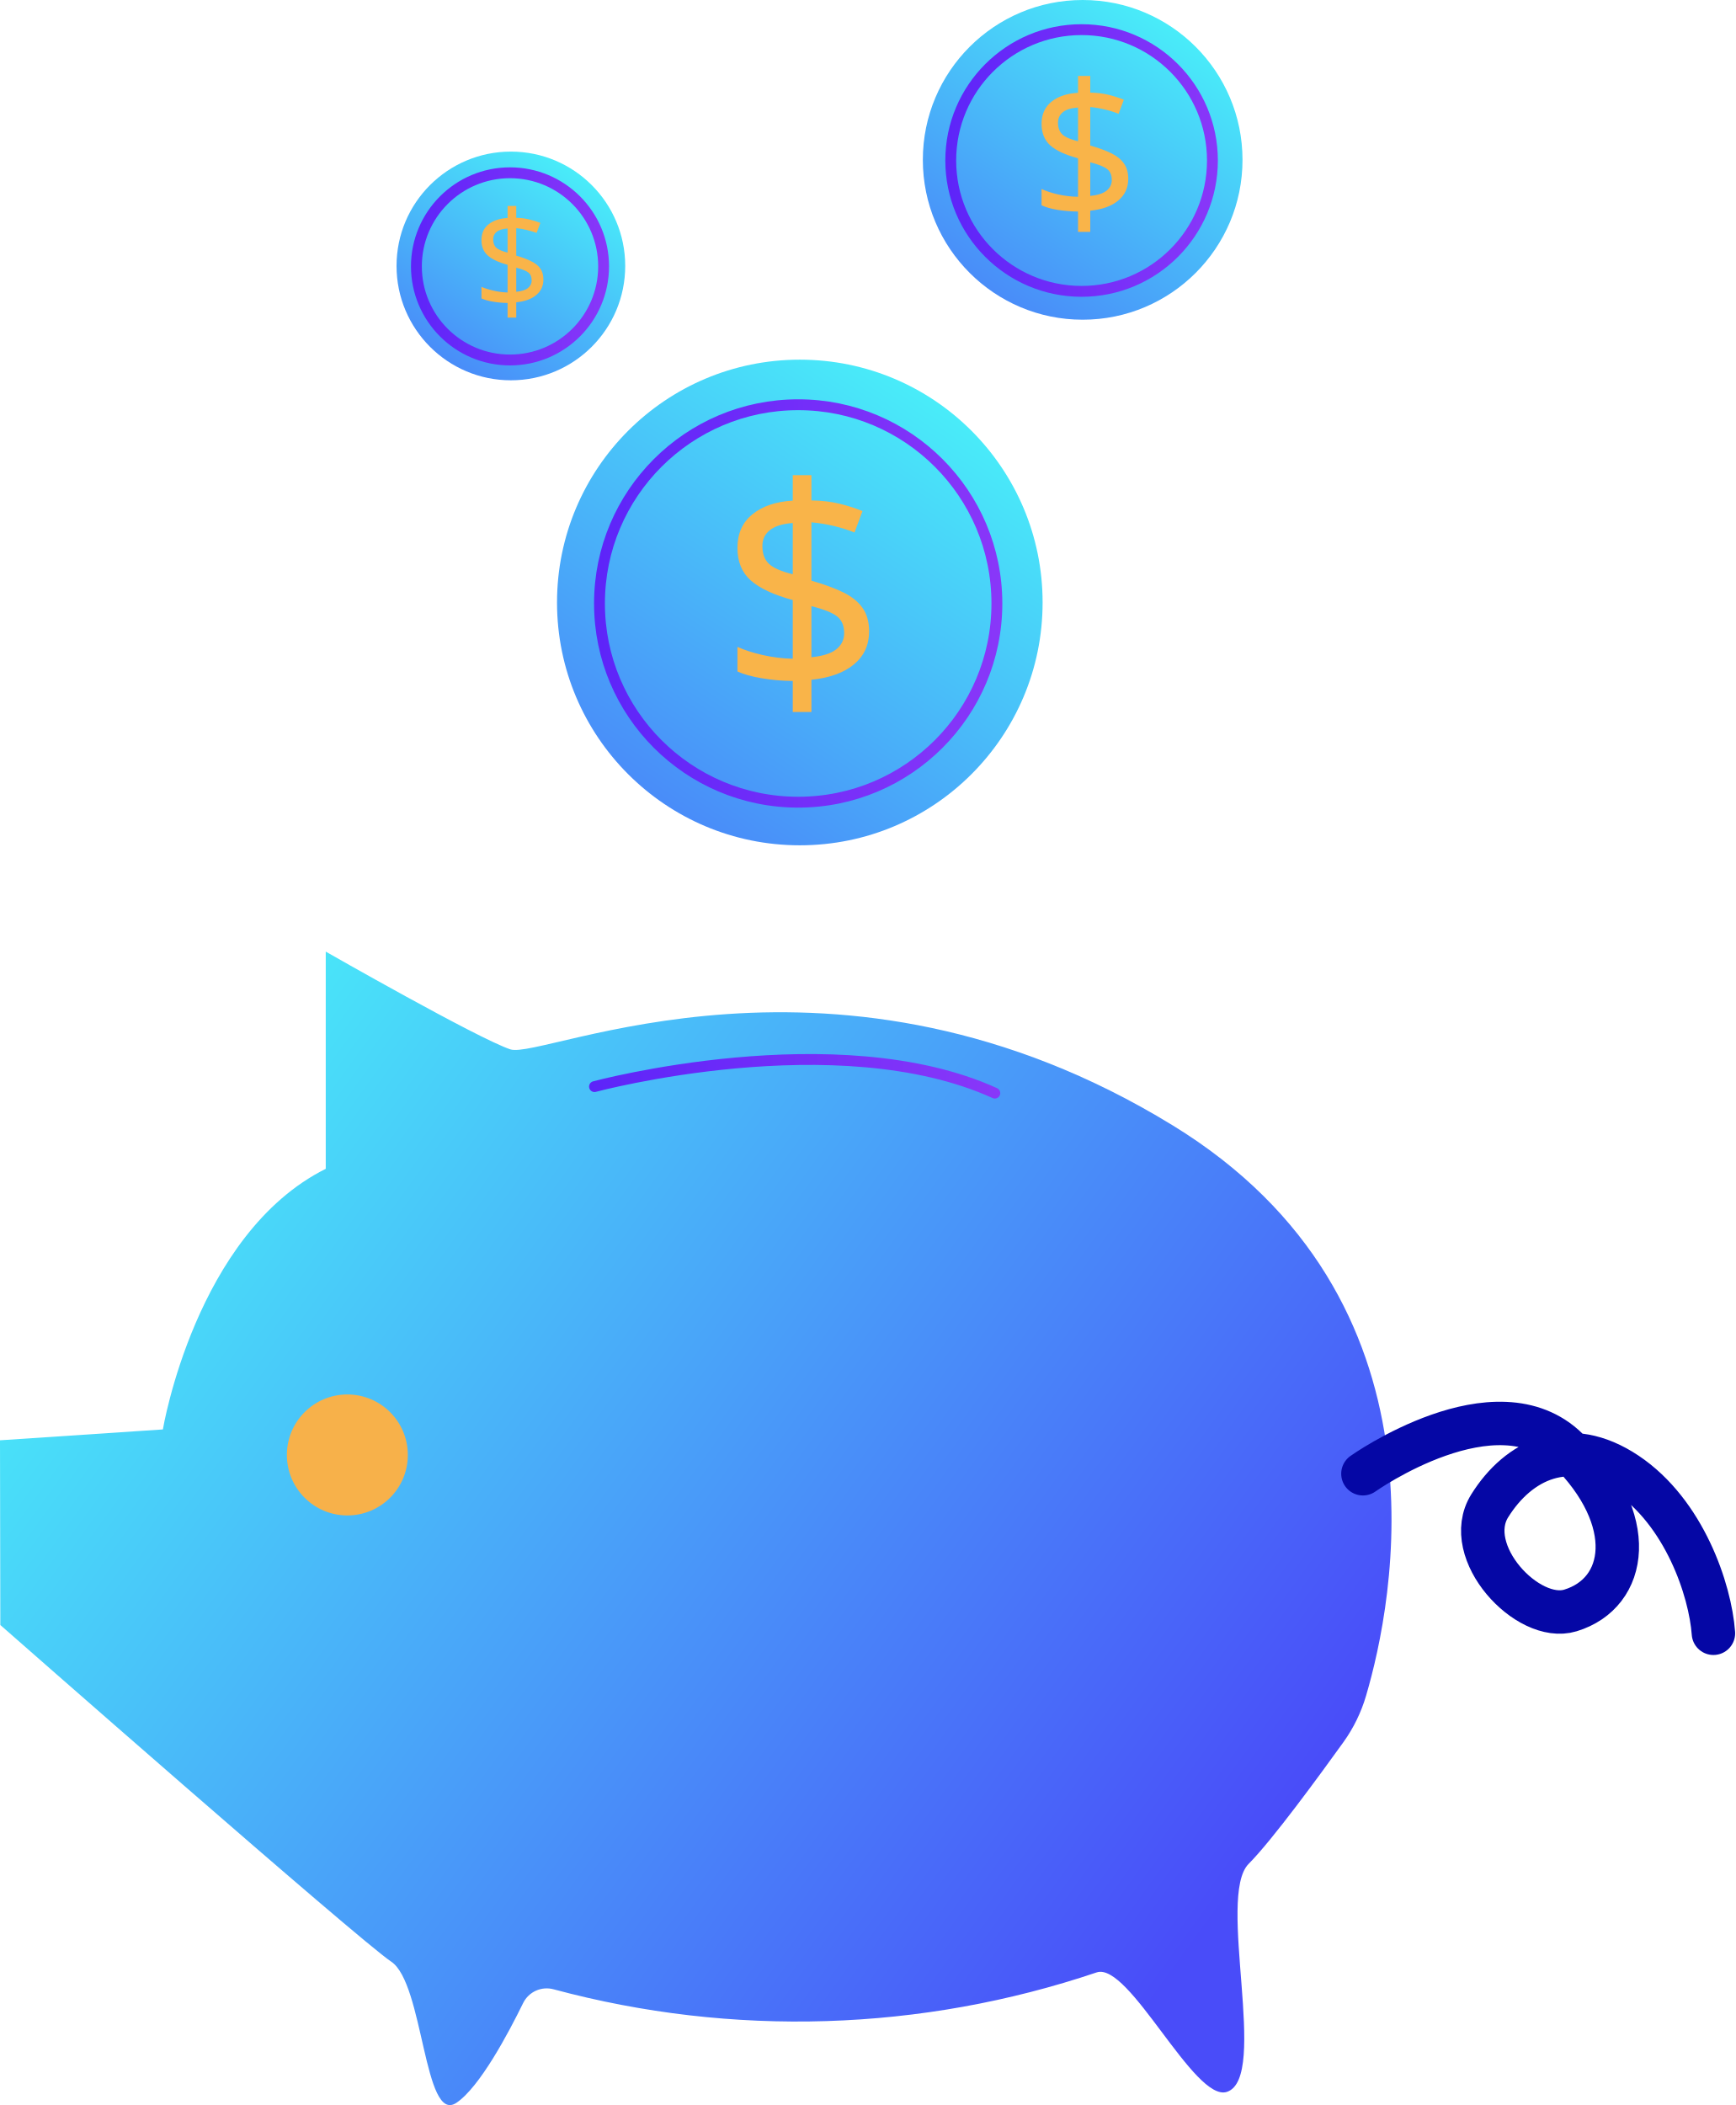
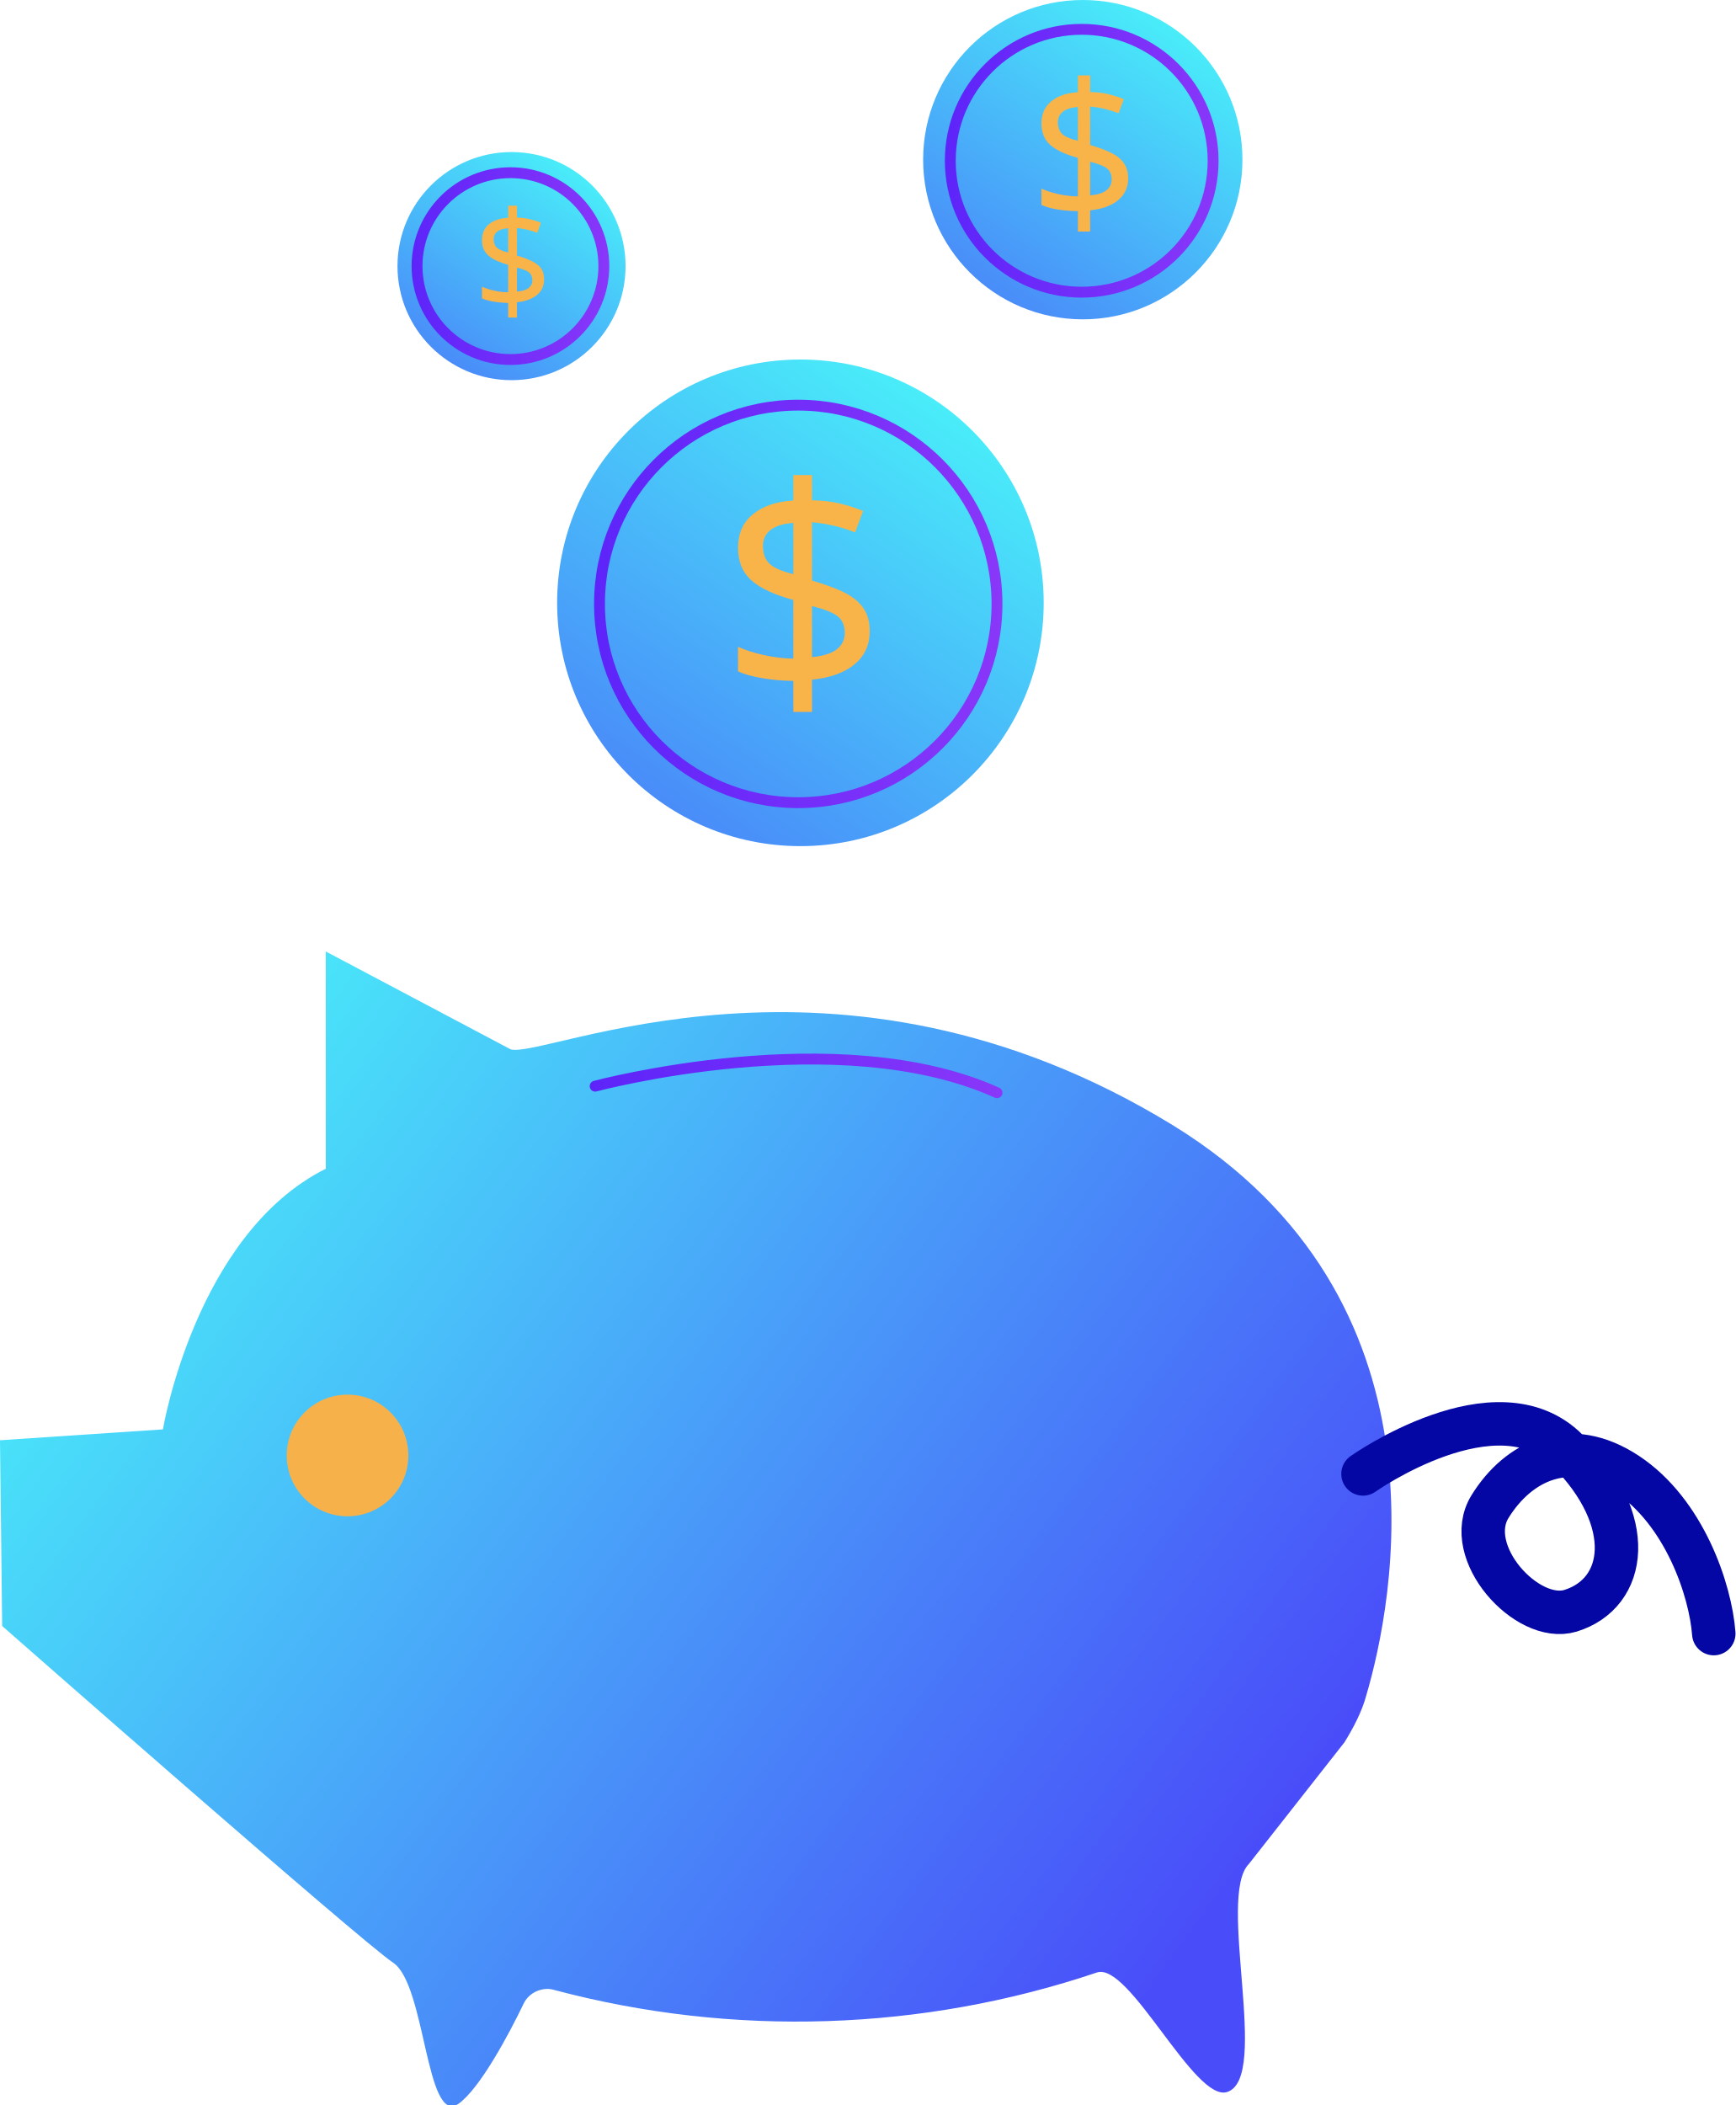
- <svg xmlns="http://www.w3.org/2000/svg" xmlns:xlink="http://www.w3.org/1999/xlink" viewBox="0 0 159.83 193.84">
+ <svg xmlns="http://www.w3.org/2000/svg" xmlns:xlink="http://www.w3.org/1999/xlink" viewBox="0 0 159.8 193.8">
+   <style>.N{fill:#f9b449}.O{font-family:MyriadPro-Regular,Myriad             Pro}.P{stroke-linecap:round}</style>
  <defs>
-     <style>
-             .cls-1{fill:url(#linear-gradient);}.cls-12,.cls-2,.cls-4,.cls-6,.cls-9{fill:none;}.cls-2{stroke:#0507A5;stroke-width:4px;}.cls-2,.cls-4{stroke-linecap:round;}.cls-12,.cls-2,.cls-6,.cls-9{stroke-miterlimit:10;}.cls-3{fill:#f7b14a;}.cls-4{stroke-linejoin:round;stroke:url(#linear-gradient-2);}.cls-5{fill:url(#linear-gradient-3);}.cls-6{stroke:url(#linear-gradient-4);}.cls-7{font-size:26.71px;}.cls-10,.cls-13,.cls-7{fill:#f9b449;font-family:MyriadPro-Regular,
-             Myriad
-             Pro;}.cls-8{fill:url(#linear-gradient-5);}.cls-9{stroke:url(#linear-gradient-6);}.cls-10{font-size:17.58px;}.cls-11{fill:url(#linear-gradient-7);}.cls-12{stroke:url(#linear-gradient-8);}.cls-13{font-size:12.58px;}
-         </style>
-     <linearGradient id="linear-gradient" x1="1047.25" y1="585.39" x2="943.58" y2="510.06" gradientUnits="userSpaceOnUse">
-       <stop offset="0" stop-color="#494CF9" />
-       <stop offset="1" stop-color="#49F0F9" />
+     <linearGradient id="A" x1="1047.3" y1="585.4" x2="943.6" y2="510.1" gradientUnits="userSpaceOnUse">
+       <stop offset="0" stop-color="#494cf9" />
+       <stop offset="1" stop-color="#49f0f9" />
    </linearGradient>
-     <linearGradient id="linear-gradient-2" x1="989.25" y1="508.47" x2="1027.12" y2="508.47" gradientUnits="userSpaceOnUse">
-       <stop offset="0" stop-color="#5D24F9" />
-       <stop offset="1" stop-color="#8937F9" />
+     <linearGradient id="B" x1="989.3" y1="508.5" x2="1027.1" y2="508.5" gradientUnits="userSpaceOnUse">
+       <stop offset="0" stop-color="#5d24f9" />
+       <stop offset="1" stop-color="#8937f9" />
    </linearGradient>
-     <linearGradient id="linear-gradient-3" x1="44.53" y1="98.87" x2="87.08" y2="35.49" xlink:href="#linear-gradient" />
-     <linearGradient id="linear-gradient-4" x1="54.71" y1="55.57" x2="92.31" y2="55.57" xlink:href="#linear-gradient-2" />
-     <linearGradient id="linear-gradient-5" x1="80.53" y1="43.29" x2="108.54" y2="1.56" xlink:href="#linear-gradient" />
-     <linearGradient id="linear-gradient-6" x1="87.06" y1="14.78" x2="112.16" y2="14.78" xlink:href="#linear-gradient-2" />
-     <linearGradient id="linear-gradient-7" x1="33.32" y1="44.93" x2="53.37" y2="15.07" xlink:href="#linear-gradient" />
-     <linearGradient id="linear-gradient-8" x1="37.85" y1="24.53" x2="56.1" y2="24.53" xlink:href="#linear-gradient-2" />
+     <linearGradient id="C" x1="44.5" y1="98.9" x2="87.1" y2="35.5" xlink:href="#A" />
+     <linearGradient id="D" x1="54.7" y1="55.6" x2="92.3" y2="55.6" xlink:href="#B" />
+     <linearGradient id="E" x1="80.5" y1="43.3" x2="108.5" y2="1.6" xlink:href="#A" />
+     <linearGradient id="F" x1="87.1" y1="14.8" x2="112.2" y2="14.8" xlink:href="#B" />
+     <linearGradient id="G" x1="33.3" y1="44.9" x2="53.4" y2="15.1" xlink:href="#A" />
+     <linearGradient id="H" x1="37.9" y1="24.5" x2="56.1" y2="24.5" xlink:href="#B" />
  </defs>
-   <g id="Layer_2" data-name="Layer 2">
-     <path class="cls-1" d="M935,542l15-1s3-18,15-24V497s14,8,17,9,30-12,61,7c26.11,16,20.3,44.07,17.81,52.52a14.18,14.18,0,0,1-2.08,4.27c-2.16,3-6.53,9-8.73,11.21-3,3,1.91,19.7-2,21-3,1-9-12-12-11a86.29,86.29,0,0,1-50,1.56,2.42,2.42,0,0,0-2.82,1.26c-1.34,2.74-4,7.76-6.15,9.19-3,2-3-11-6-13s-36-31-36-31Z" transform="translate(-935 -409.37)" />
-     <path class="cls-2" d="M1060.52,545.08s12.28-8.71,18.85-2.24,5.54,13.22.26,14.83c-3.94,1.2-10.08-5.4-7.43-9.64s7.28-6.51,12.6-2.95,7.71,10.7,8,14.69" transform="translate(-935 -409.37)" />
-     <circle class="cls-3" cx="31.99" cy="133.98" r="5.57" />
-     <path class="cls-4" d="M989.75,509.43s22.36-6,36.87.6" transform="translate(-935 -409.37)" />
-   </g>
-   <g id="coin">
-     <circle class="cls-5" cx="73.66" cy="55.48" r="22.36" />
-     <circle class="cls-6" cx="73.51" cy="55.57" r="18.3" />
-     <text class="cls-7" transform="translate(66.26 64.02)">$</text>
-   </g>
-   <g id="coin_copy" data-name="coin copy">
-     <circle class="cls-8" cx="99.71" cy="14.72" r="14.72" />
-     <circle class="cls-9" cx="99.61" cy="14.78" r="12.05" />
-     <text class="cls-10" transform="translate(94.83 20.34)">$</text>
-   </g>
-   <g id="coin_copy_2" data-name="coin copy 2">
-     <circle class="cls-11" cx="47.05" cy="24.49" r="10.53" />
-     <circle class="cls-12" cx="46.97" cy="24.53" r="8.62" />
-     <text class="cls-13" transform="translate(43.56 28.51)">$</text>
-   </g>
+   <path d="M935 542l15-1s3-18 15-24v-20l17 9c3 1 30-12 61 7 26 16 20.3 44 17.8 52.5-.4 1.5-1.2 3-2 4.3L1050 581c-3 3 2 19.7-2 21-3 1-9-12-12-11-16 5.4-33.5 6-50 1.6-1-.3-2.3.2-2.8 1.3-1.3 2.7-4 7.8-6 9.2-3 2-3-11-6-13s-36-31-36-31z" transform="translate(-935 -409.4)" fill="url(#A)" />
+   <path d="M125.5 135.7s12.3-8.7 18.8-2.2 5.5 13.2.3 14.8c-4 1.2-10-5.4-7.4-9.6s7.3-6.5 12.6-3 7.7 10.7 8 14.7" fill="none" stroke="#0507a5" stroke-width="4" stroke-miterlimit="10" class="P" />
+   <circle cx="32" cy="134" r="5.6" fill="#f7b14a" />
+   <path d="M989.8 509.4s22.4-6 37 .6" transform="translate(-935 -409.4)" fill="none" stroke-linejoin="round" stroke="url(#B)" class="P" />
+   <circle cx="73.7" cy="55.5" r="22.4" fill="url(#C)" />
+   <circle cx="73.5" cy="55.6" r="18.3" fill="none" stroke="url(#D)" />
+   <text transform="translate(66.3 64)" font-size="26.7" class="N O">$</text>
+   <circle cx="99.7" cy="14.7" r="14.7" fill="url(#E)" />
+   <circle cx="99.6" cy="14.8" r="12.1" fill="none" stroke="url(#F)" />
+   <text transform="translate(94.8 20.3)" font-size="17.6" class="N O">$</text>
+   <circle cx="47.1" cy="24.5" r="10.5" fill="url(#G)" />
+   <circle cx="47" cy="24.5" r="8.6" fill="none" stroke="url(#H)" />
+   <text transform="translate(43.6 28.5)" font-size="12.6" class="N O">$</text>
</svg>
